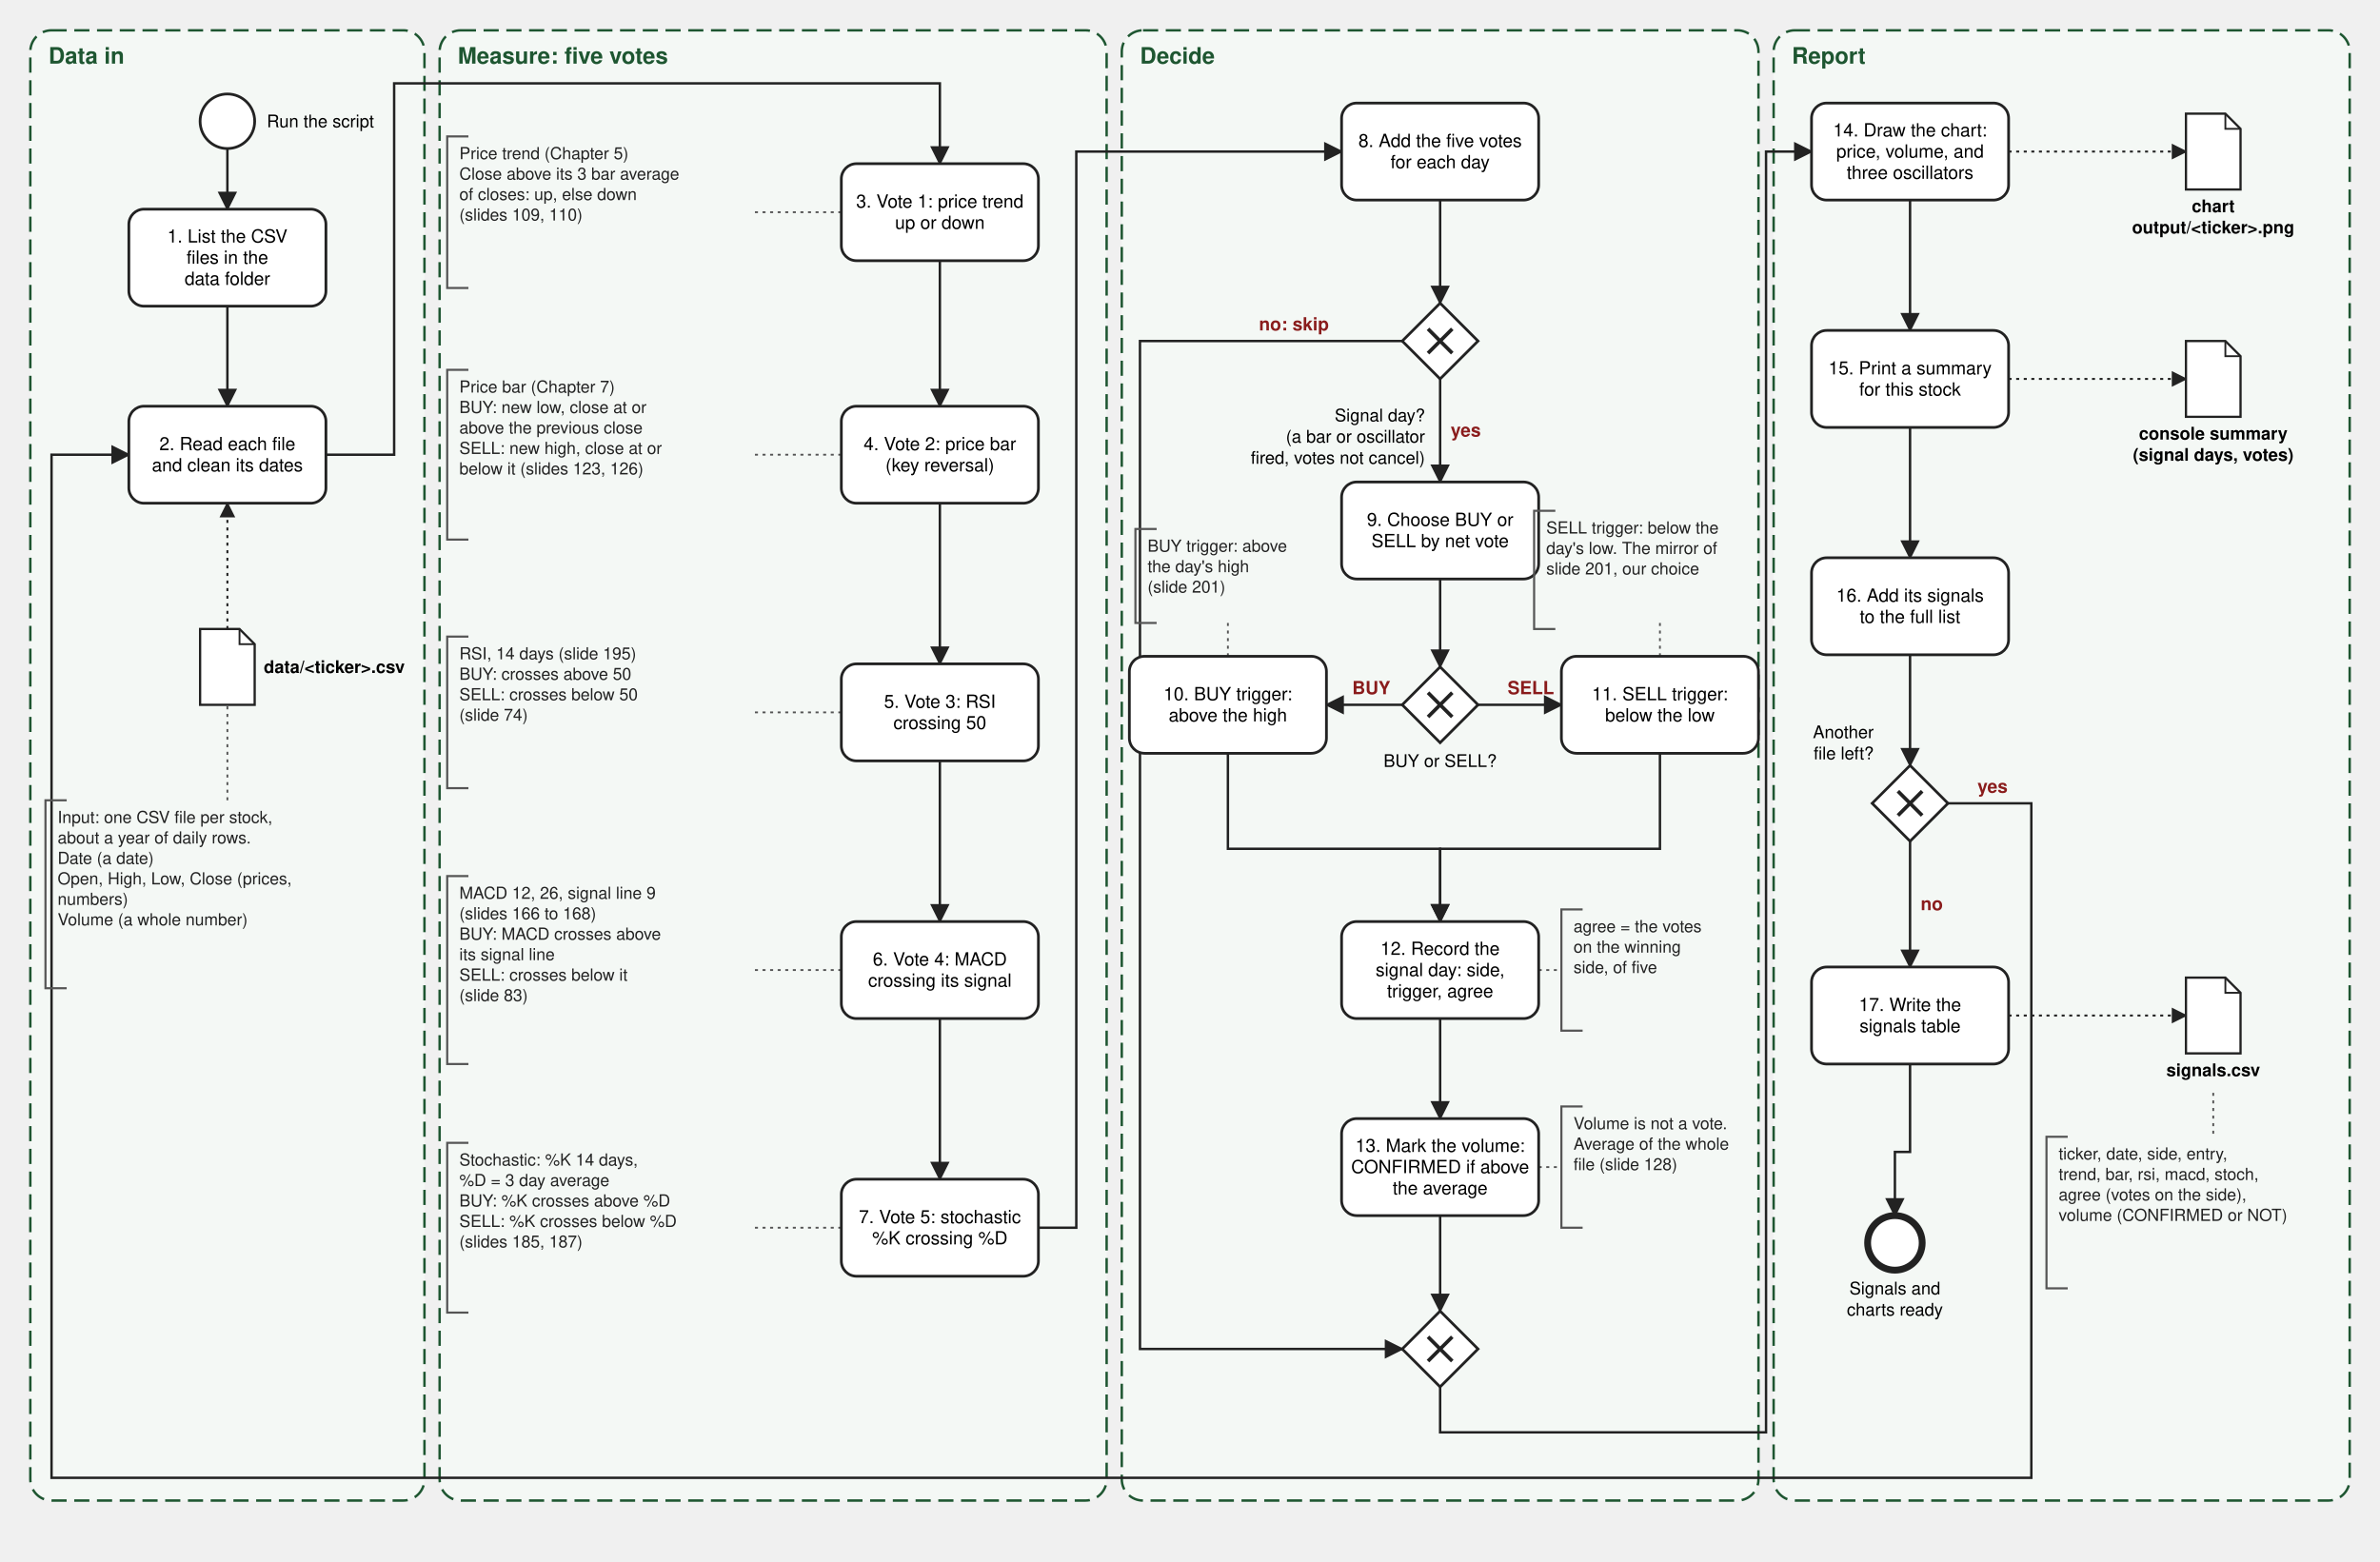
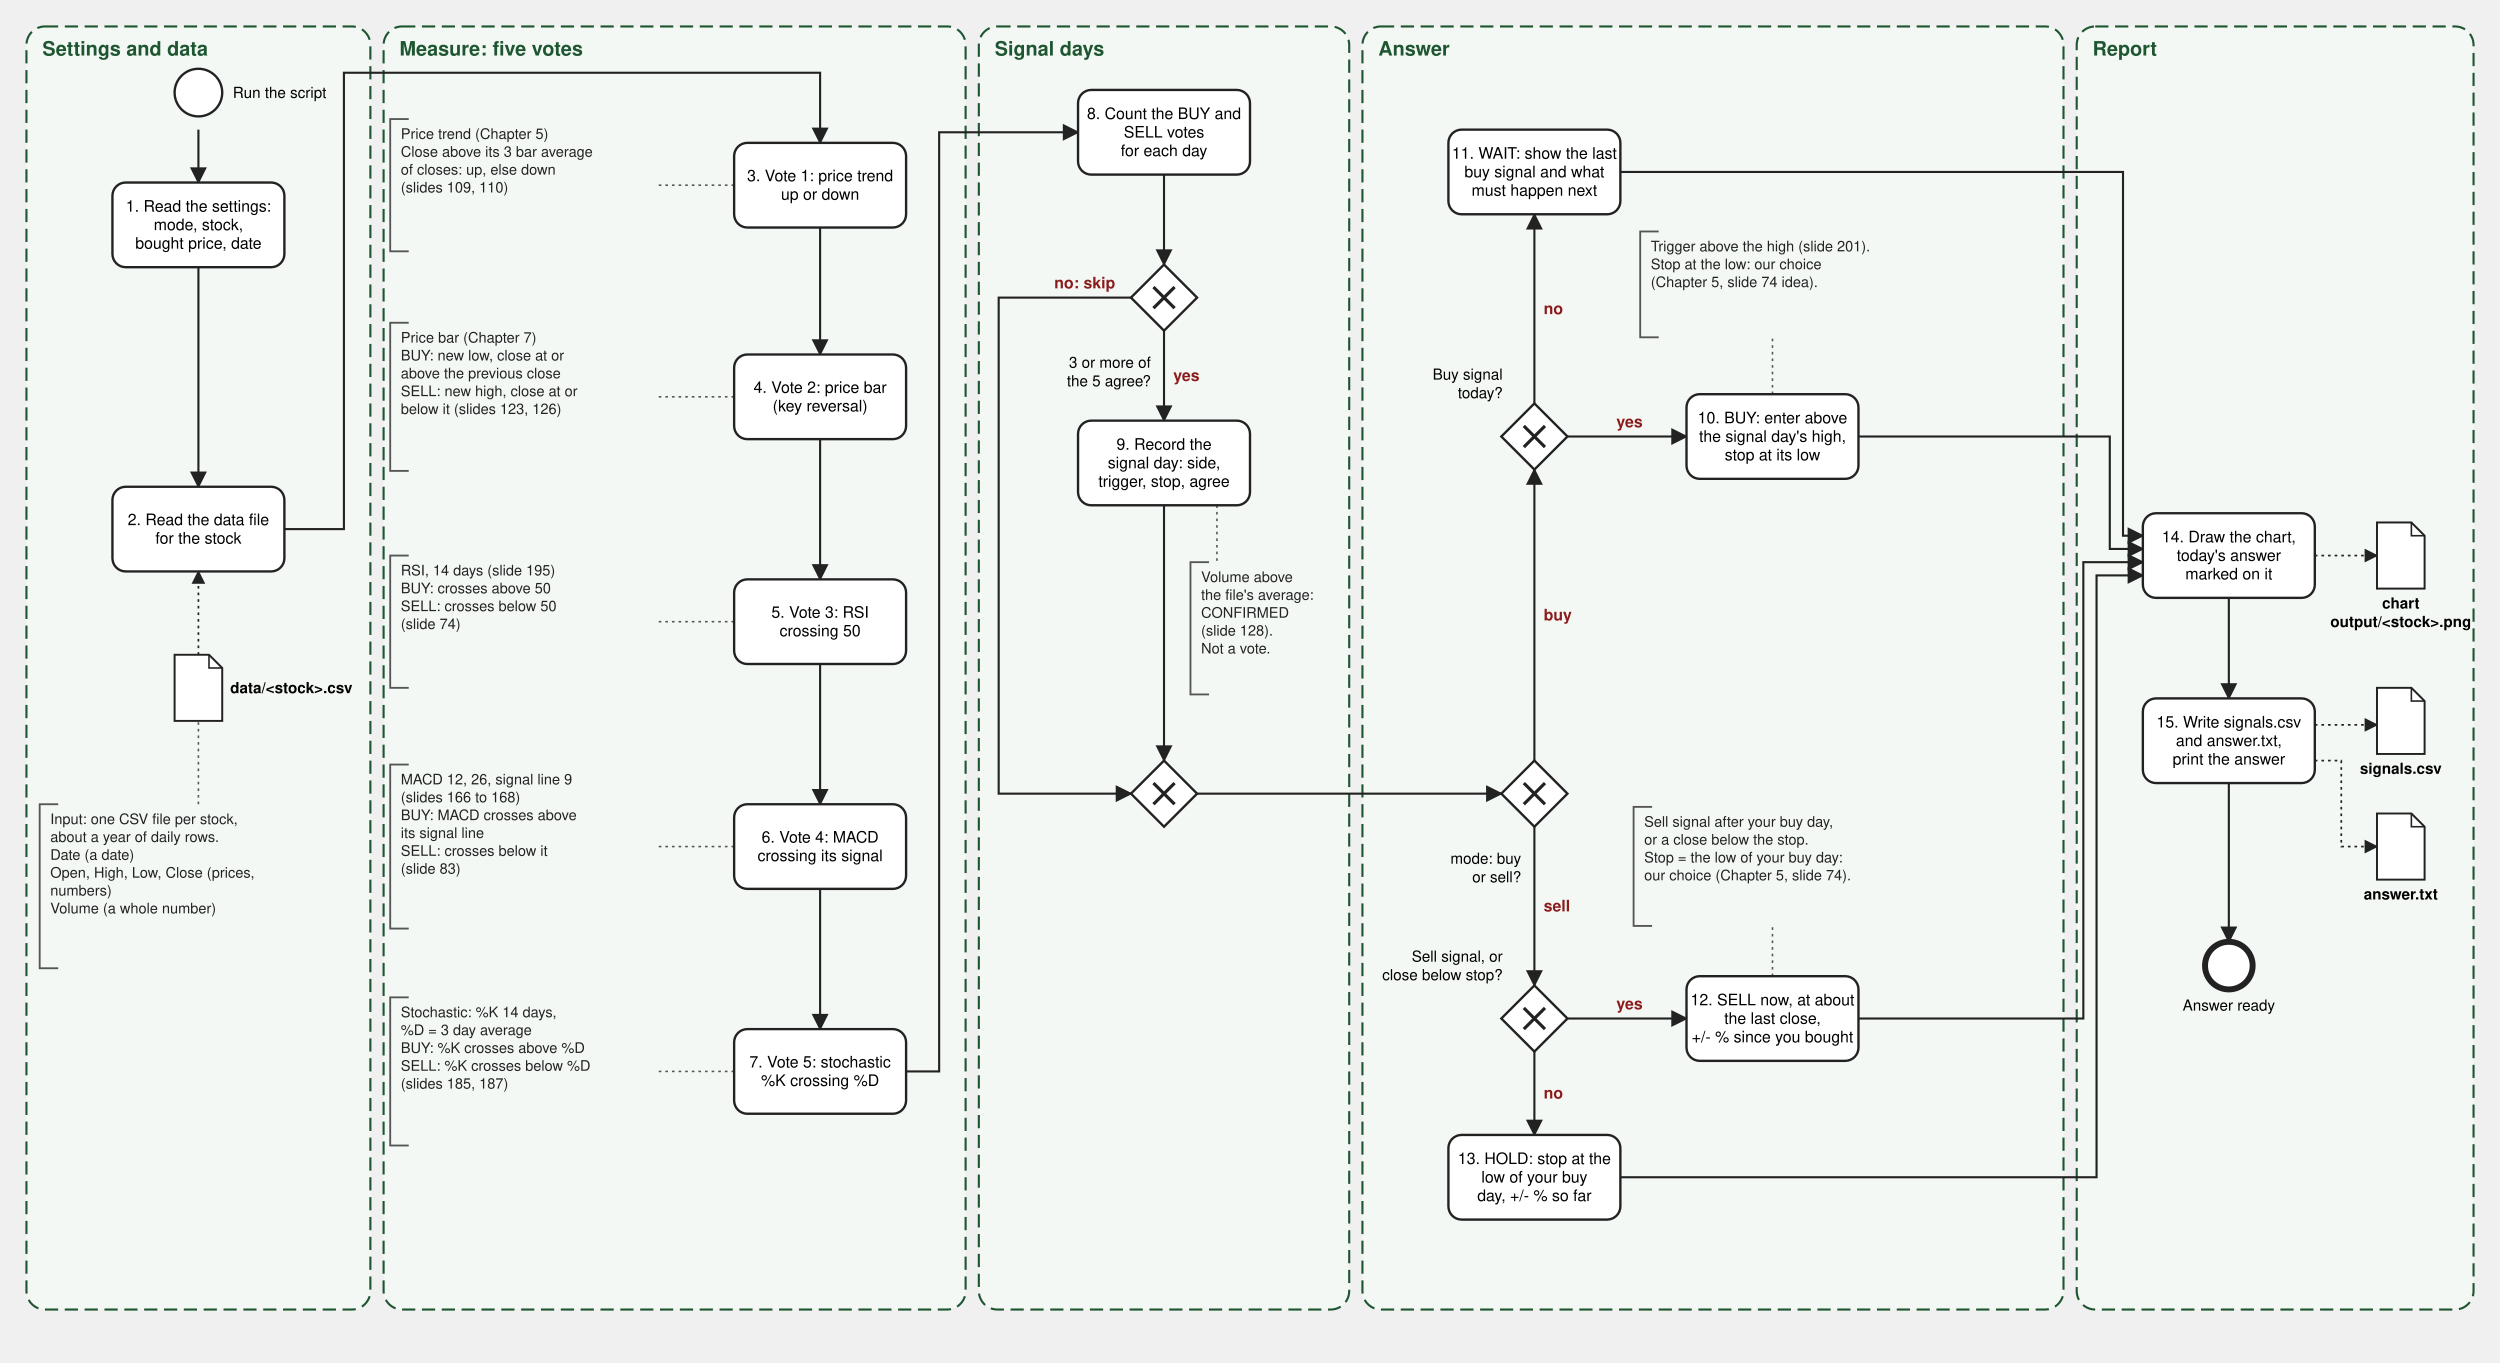
- <svg xmlns="http://www.w3.org/2000/svg" viewBox="-10 0 1570 1030" width="1570" height="1030" font-family="Helvetica, Arial, sans-serif" font-size="12">
+ <svg xmlns="http://www.w3.org/2000/svg" viewBox="-10 0 1890 1030" width="1890" height="1030" font-family="Helvetica, Arial, sans-serif" font-size="12">
  <defs>
    <marker id="ar" viewBox="0 0 10 10" refX="9" refY="5" markerWidth="8" markerHeight="8" orient="auto">
      <path d="M0,0 L10,5 L0,10 z" fill="#222" />
    </marker>
  </defs>
  <rect x="10" y="20" width="260" height="970" rx="14" fill="#f4f8f5" stroke="#1E5631" stroke-width="1.6" stroke-dasharray="10 5" />
-   <text x="22" y="42" font-size="15" font-weight="bold" fill="#1E5631">Data in</text>
+   <text x="22" y="42" font-size="15" font-weight="bold" fill="#1E5631">Settings and data</text>
  <rect x="280" y="20" width="440" height="970" rx="14" fill="#f4f8f5" stroke="#1E5631" stroke-width="1.6" stroke-dasharray="10 5" />
  <text x="292" y="42" font-size="15" font-weight="bold" fill="#1E5631">Measure: five votes</text>
-   <rect x="730" y="20" width="420" height="970" rx="14" fill="#f4f8f5" stroke="#1E5631" stroke-width="1.6" stroke-dasharray="10 5" />
-   <text x="742" y="42" font-size="15" font-weight="bold" fill="#1E5631">Decide</text>
-   <rect x="1160" y="20" width="380" height="970" rx="14" fill="#f4f8f5" stroke="#1E5631" stroke-width="1.6" stroke-dasharray="10 5" />
-   <text x="1172" y="42" font-size="15" font-weight="bold" fill="#1E5631">Report</text>
+   <rect x="730" y="20" width="280" height="970" rx="14" fill="#f4f8f5" stroke="#1E5631" stroke-width="1.6" stroke-dasharray="10 5" />
+   <text x="742" y="42" font-size="15" font-weight="bold" fill="#1E5631">Signal days</text>
+   <rect x="1020" y="20" width="530" height="970" rx="14" fill="#f4f8f5" stroke="#1E5631" stroke-width="1.6" stroke-dasharray="10 5" />
+   <text x="1032" y="42" font-size="15" font-weight="bold" fill="#1E5631">Answer</text>
+   <rect x="1560" y="20" width="300" height="970" rx="14" fill="#f4f8f5" stroke="#1E5631" stroke-width="1.6" stroke-dasharray="10 5" />
+   <text x="1572" y="42" font-size="15" font-weight="bold" fill="#1E5631">Report</text>
  <polyline points="140,98 140,138" fill="none" stroke="#222" stroke-width="1.6" marker-end="url(#ar)" />
-   <polyline points="140,202 140,268" fill="none" stroke="#222" stroke-width="1.6" marker-end="url(#ar)" />
-   <polyline points="140,415 140,332" fill="none" stroke="#222" stroke-width="1.3" stroke-dasharray="2 3" marker-end="url(#ar)" />
-   <polyline points="140,528 140,465" fill="none" stroke="#555" stroke-width="1.2" stroke-dasharray="2 3" />
-   <polyline points="205,300 250,300 250,55 610,55 610,108" fill="none" stroke="#222" stroke-width="1.6" marker-end="url(#ar)" />
+   <polyline points="140,202 140,368" fill="none" stroke="#222" stroke-width="1.6" marker-end="url(#ar)" />
+   <polyline points="140,495 140,432" fill="none" stroke="#222" stroke-width="1.3" stroke-dasharray="2 3" marker-end="url(#ar)" />
+   <polyline points="140,608 140,545" fill="none" stroke="#555" stroke-width="1.2" stroke-dasharray="2 3" />
+   <polyline points="205,400 250,400 250,55 610,55 610,108" fill="none" stroke="#222" stroke-width="1.6" marker-end="url(#ar)" />
  <polyline points="545,140 485,140" fill="none" stroke="#555" stroke-width="1.2" stroke-dasharray="2 3" />
  <polyline points="610,172 610,268" fill="none" stroke="#222" stroke-width="1.6" marker-end="url(#ar)" />
  <polyline points="545,300 485,300" fill="none" stroke="#555" stroke-width="1.2" stroke-dasharray="2 3" />
  <polyline points="610,332 610,438" fill="none" stroke="#222" stroke-width="1.6" marker-end="url(#ar)" />
  <polyline points="545,470 485,470" fill="none" stroke="#555" stroke-width="1.2" stroke-dasharray="2 3" />
  <polyline points="610,502 610,608" fill="none" stroke="#222" stroke-width="1.6" marker-end="url(#ar)" />
  <polyline points="545,640 485,640" fill="none" stroke="#555" stroke-width="1.2" stroke-dasharray="2 3" />
  <polyline points="610,672 610,778" fill="none" stroke="#222" stroke-width="1.6" marker-end="url(#ar)" />
  <polyline points="545,810 485,810" fill="none" stroke="#555" stroke-width="1.2" stroke-dasharray="2 3" />
-   <polyline points="675,810 700,810 700,100 875,100" fill="none" stroke="#222" stroke-width="1.6" marker-end="url(#ar)" />
-   <polyline points="940,132 940,200" fill="none" stroke="#222" stroke-width="1.6" marker-end="url(#ar)" />
-   <polyline points="940,250 940,318" fill="none" stroke="#222" stroke-width="1.6" marker-end="url(#ar)" />
-   <text x="947" y="288" font-size="12" font-weight="bold" fill="#8a1c1c">yes</text>
-   <polyline points="940,382 940,440" fill="none" stroke="#222" stroke-width="1.6" marker-end="url(#ar)" />
-   <polyline points="915,465 865,465" fill="none" stroke="#222" stroke-width="1.6" marker-end="url(#ar)" />
-   <text x="882" y="458" font-size="12" font-weight="bold" fill="#8a1c1c">BUY</text>
-   <polyline points="965,465 1020,465" fill="none" stroke="#222" stroke-width="1.6" marker-end="url(#ar)" />
-   <text x="984.5" y="458" font-size="12" font-weight="bold" fill="#8a1c1c">SELL</text>
-   <polyline points="800,433 800,411" fill="none" stroke="#555" stroke-width="1.2" stroke-dasharray="2 3" />
-   <polyline points="1085,433 1085,411" fill="none" stroke="#555" stroke-width="1.2" stroke-dasharray="2 3" />
-   <polyline points="800,497 800,560 940,560 940,608" fill="none" stroke="#222" stroke-width="1.6" marker-end="url(#ar)" />
-   <polyline points="1085,497 1085,560 940,560 940,608" fill="none" stroke="#222" stroke-width="1.6" marker-end="url(#ar)" />
-   <polyline points="1005,640 1020,640" fill="none" stroke="#555" stroke-width="1.2" stroke-dasharray="2 3" />
-   <polyline points="940,672 940,738" fill="none" stroke="#222" stroke-width="1.6" marker-end="url(#ar)" />
-   <polyline points="1005,770 1020,770" fill="none" stroke="#555" stroke-width="1.2" stroke-dasharray="2 3" />
-   <polyline points="940,802 940,865" fill="none" stroke="#222" stroke-width="1.6" marker-end="url(#ar)" />
-   <polyline points="915,225 742,225 742,890 915,890" fill="none" stroke="#222" stroke-width="1.6" marker-end="url(#ar)" />
-   <text x="820.5" y="218" font-size="12" font-weight="bold" fill="#8a1c1c">no: skip</text>
-   <polyline points="940,915 940,945 1155,945 1155,100 1185,100" fill="none" stroke="#222" stroke-width="1.6" marker-end="url(#ar)" />
-   <polyline points="1250,132 1250,218" fill="none" stroke="#222" stroke-width="1.6" marker-end="url(#ar)" />
-   <polyline points="1250,282 1250,368" fill="none" stroke="#222" stroke-width="1.6" marker-end="url(#ar)" />
-   <polyline points="1250,432 1250,505" fill="none" stroke="#222" stroke-width="1.6" marker-end="url(#ar)" />
-   <polyline points="1315,100 1432,100" fill="none" stroke="#222" stroke-width="1.3" stroke-dasharray="2 3" marker-end="url(#ar)" />
-   <polyline points="1315,250 1432,250" fill="none" stroke="#222" stroke-width="1.3" stroke-dasharray="2 3" marker-end="url(#ar)" />
-   <polyline points="1250,555 1250,638" fill="none" stroke="#222" stroke-width="1.6" marker-end="url(#ar)" />
-   <text x="1257" y="600.5" font-size="12" font-weight="bold" fill="#8a1c1c">no</text>
-   <polyline points="1315,670 1432,670" fill="none" stroke="#222" stroke-width="1.3" stroke-dasharray="2 3" marker-end="url(#ar)" />
-   <polyline points="1450,721 1450,750" fill="none" stroke="#555" stroke-width="1.2" stroke-dasharray="2 3" />
-   <polyline points="1250,702 1250,760 1240,760 1240,802" fill="none" stroke="#222" stroke-width="1.6" marker-end="url(#ar)" />
-   <polyline points="1275,530 1330,530 1330,975 24,975 24,300 75,300" fill="none" stroke="#222" stroke-width="1.6" marker-end="url(#ar)" />
-   <text x="1294.5" y="523" font-size="12" font-weight="bold" fill="#8a1c1c">yes</text>
-   <circle cx="140" cy="80" r="18" fill="#fff" stroke="#222" stroke-width="1.8" />
-   <text x="166" y="84" text-anchor="start" font-size="11.5">Run the script</text>
+   <polyline points="675,810 700,810 700,100 805,100" fill="none" stroke="#222" stroke-width="1.6" marker-end="url(#ar)" />
+   <polyline points="870,132 870,200" fill="none" stroke="#222" stroke-width="1.6" marker-end="url(#ar)" />
+   <polyline points="870,250 870,318" fill="none" stroke="#222" stroke-width="1.6" marker-end="url(#ar)" />
+   <text x="877" y="288" font-size="12" font-weight="bold" fill="#8a1c1c">yes</text>
+   <polyline points="910,382 910,425" fill="none" stroke="#555" stroke-width="1.2" stroke-dasharray="2 3" />
+   <polyline points="870,382 870,575" fill="none" stroke="#222" stroke-width="1.6" marker-end="url(#ar)" />
+   <polyline points="845,225 745,225 745,600 845,600" fill="none" stroke="#222" stroke-width="1.6" marker-end="url(#ar)" />
+   <text x="787" y="218" font-size="12" font-weight="bold" fill="#8a1c1c">no: skip</text>
+   <polyline points="895,600 1125,600" fill="none" stroke="#222" stroke-width="1.6" marker-end="url(#ar)" />
+   <polyline points="1150,575 1150,355" fill="none" stroke="#222" stroke-width="1.6" marker-end="url(#ar)" />
+   <text x="1157" y="469" font-size="12" font-weight="bold" fill="#8a1c1c">buy</text>
+   <polyline points="1175,330 1265,330" fill="none" stroke="#222" stroke-width="1.6" marker-end="url(#ar)" />
+   <text x="1212" y="323" font-size="12" font-weight="bold" fill="#8a1c1c">yes</text>
+   <polyline points="1330,298 1330,255" fill="none" stroke="#555" stroke-width="1.2" stroke-dasharray="2 3" />
+   <polyline points="1150,305 1150,162" fill="none" stroke="#222" stroke-width="1.6" marker-end="url(#ar)" />
+   <text x="1157" y="237.5" font-size="12" font-weight="bold" fill="#8a1c1c">no</text>
+   <polyline points="1150,625 1150,745" fill="none" stroke="#222" stroke-width="1.6" marker-end="url(#ar)" />
+   <text x="1157" y="689" font-size="12" font-weight="bold" fill="#8a1c1c">sell</text>
+   <polyline points="1175,770 1265,770" fill="none" stroke="#222" stroke-width="1.6" marker-end="url(#ar)" />
+   <text x="1212" y="763" font-size="12" font-weight="bold" fill="#8a1c1c">yes</text>
+   <polyline points="1330,738 1330,700" fill="none" stroke="#555" stroke-width="1.2" stroke-dasharray="2 3" />
+   <polyline points="1150,795 1150,858" fill="none" stroke="#222" stroke-width="1.6" marker-end="url(#ar)" />
+   <text x="1157" y="830.5" font-size="12" font-weight="bold" fill="#8a1c1c">no</text>
+   <polyline points="1215,130 1595,130 1595,405 1610,405" fill="none" stroke="#222" stroke-width="1.6" marker-end="url(#ar)" />
+   <polyline points="1395,330 1585,330 1585,415 1610,415" fill="none" stroke="#222" stroke-width="1.6" marker-end="url(#ar)" />
+   <polyline points="1395,770 1565,770 1565,425 1610,425" fill="none" stroke="#222" stroke-width="1.6" marker-end="url(#ar)" />
+   <polyline points="1215,890 1575,890 1575,435 1610,435" fill="none" stroke="#222" stroke-width="1.6" marker-end="url(#ar)" />
+   <polyline points="1675,452 1675,528" fill="none" stroke="#222" stroke-width="1.6" marker-end="url(#ar)" />
+   <polyline points="1740,420 1787,420" fill="none" stroke="#222" stroke-width="1.3" stroke-dasharray="2 3" marker-end="url(#ar)" />
+   <polyline points="1740,548 1787,548" fill="none" stroke="#222" stroke-width="1.3" stroke-dasharray="2 3" marker-end="url(#ar)" />
+   <polyline points="1740,575 1760,575 1760,640 1787,640" fill="none" stroke="#222" stroke-width="1.3" stroke-dasharray="2 3" marker-end="url(#ar)" />
+   <polyline points="1675,592 1675,712" fill="none" stroke="#222" stroke-width="1.6" marker-end="url(#ar)" />
+   <circle cx="140" cy="70" r="18" fill="#fff" stroke="#222" stroke-width="1.8" />
+   <text x="166" y="74" text-anchor="start" font-size="11.5">Run the script</text>
  <rect x="75" y="138" width="130" height="64" rx="10" fill="#fff" stroke="#222" stroke-width="1.8" />
-   <text x="140" y="160" text-anchor="middle" font-size="12">1. List the CSV</text>
-   <text x="140" y="174" text-anchor="middle" font-size="12">files in the</text>
-   <text x="140" y="188" text-anchor="middle" font-size="12">data folder</text>
-   <rect x="75" y="268" width="130" height="64" rx="10" fill="#fff" stroke="#222" stroke-width="1.8" />
-   <text x="140" y="297" text-anchor="middle" font-size="12">2. Read each file</text>
-   <text x="140" y="311" text-anchor="middle" font-size="12">and clean its dates</text>
-   <path d="M122,415 L148,415 L158,425 L158,465 L122,465 Z" fill="#fff" stroke="#222" stroke-width="1.5" />
-   <path d="M148,415 L148,425 L158,425" fill="none" stroke="#222" stroke-width="1.2" />
-   <text x="164" y="444" text-anchor="start" font-size="11.5" font-weight="bold">data/&lt;ticker&gt;.csv</text>
-   <path d="M34,528 L20,528 L20,652 L34,652" fill="none" stroke="#555" stroke-width="1.4" />
-   <text x="28" y="543" font-size="11" fill="#222">Input: one CSV file per stock,</text>
-   <text x="28" y="556.5" font-size="11" fill="#222">about a year of daily rows.</text>
-   <text x="28" y="570" font-size="11" fill="#222">Date (a date)</text>
-   <text x="28" y="583.5" font-size="11" fill="#222">Open, High, Low, Close (prices,</text>
-   <text x="28" y="597" font-size="11" fill="#222">numbers)</text>
-   <text x="28" y="610.5" font-size="11" fill="#222">Volume (a whole number)</text>
+   <text x="140" y="160" text-anchor="middle" font-size="12">1. Read the settings:</text>
+   <text x="140" y="174" text-anchor="middle" font-size="12">mode, stock,</text>
+   <text x="140" y="188" text-anchor="middle" font-size="12">bought price, date</text>
+   <rect x="75" y="368" width="130" height="64" rx="10" fill="#fff" stroke="#222" stroke-width="1.8" />
+   <text x="140" y="397" text-anchor="middle" font-size="12">2. Read the data file</text>
+   <text x="140" y="411" text-anchor="middle" font-size="12">for the stock</text>
+   <path d="M122,495 L148,495 L158,505 L158,545 L122,545 Z" fill="#fff" stroke="#222" stroke-width="1.5" />
+   <path d="M148,495 L148,505 L158,505" fill="none" stroke="#222" stroke-width="1.2" />
+   <text x="164" y="524" text-anchor="start" font-size="11.5" font-weight="bold">data/&lt;stock&gt;.csv</text>
+   <path d="M34,608 L20,608 L20,732 L34,732" fill="none" stroke="#555" stroke-width="1.4" />
+   <text x="28" y="623" font-size="11" fill="#222">Input: one CSV file per stock,</text>
+   <text x="28" y="636.5" font-size="11" fill="#222">about a year of daily rows.</text>
+   <text x="28" y="650" font-size="11" fill="#222">Date (a date)</text>
+   <text x="28" y="663.5" font-size="11" fill="#222">Open, High, Low, Close (prices,</text>
+   <text x="28" y="677" font-size="11" fill="#222">numbers)</text>
+   <text x="28" y="690.5" font-size="11" fill="#222">Volume (a whole number)</text>
  <path d="M299,90 L285,90 L285,190 L299,190" fill="none" stroke="#555" stroke-width="1.4" />
  <text x="293" y="105" font-size="11" fill="#222">Price trend (Chapter 5)</text>
  <text x="293" y="118.5" font-size="11" fill="#222">Close above its 3 bar average</text>
  <text x="293" y="132" font-size="11" fill="#222">of closes: up, else down</text>
  <text x="293" y="145.5" font-size="11" fill="#222">(slides 109, 110)</text>
  <rect x="545" y="108" width="130" height="64" rx="10" fill="#fff" stroke="#222" stroke-width="1.8" />
  <text x="610" y="137" text-anchor="middle" font-size="12">3. Vote 1: price trend</text>
  <text x="610" y="151" text-anchor="middle" font-size="12">up or down</text>
  <path d="M299,244 L285,244 L285,356 L299,356" fill="none" stroke="#555" stroke-width="1.4" />
  <text x="293" y="259" font-size="11" fill="#222">Price bar (Chapter 7)</text>
  <text x="293" y="272.5" font-size="11" fill="#222">BUY: new low, close at or</text>
  <text x="293" y="286" font-size="11" fill="#222">above the previous close</text>
  <text x="293" y="299.5" font-size="11" fill="#222">SELL: new high, close at or</text>
  <text x="293" y="313" font-size="11" fill="#222">below it (slides 123, 126)</text>
  <rect x="545" y="268" width="130" height="64" rx="10" fill="#fff" stroke="#222" stroke-width="1.8" />
  <text x="610" y="297" text-anchor="middle" font-size="12">4. Vote 2: price bar</text>
  <text x="610" y="311" text-anchor="middle" font-size="12">(key reversal)</text>
  <path d="M299,420 L285,420 L285,520 L299,520" fill="none" stroke="#555" stroke-width="1.4" />
  <text x="293" y="435" font-size="11" fill="#222">RSI, 14 days (slide 195)</text>
  <text x="293" y="448.5" font-size="11" fill="#222">BUY: crosses above 50</text>
  <text x="293" y="462" font-size="11" fill="#222">SELL: crosses below 50</text>
  <text x="293" y="475.5" font-size="11" fill="#222">(slide 74)</text>
  <rect x="545" y="438" width="130" height="64" rx="10" fill="#fff" stroke="#222" stroke-width="1.8" />
  <text x="610" y="467" text-anchor="middle" font-size="12">5. Vote 3: RSI</text>
  <text x="610" y="481" text-anchor="middle" font-size="12">crossing 50</text>
  <path d="M299,578 L285,578 L285,702 L299,702" fill="none" stroke="#555" stroke-width="1.4" />
  <text x="293" y="593" font-size="11" fill="#222">MACD 12, 26, signal line 9</text>
  <text x="293" y="606.5" font-size="11" fill="#222">(slides 166 to 168)</text>
  <text x="293" y="620" font-size="11" fill="#222">BUY: MACD crosses above</text>
  <text x="293" y="633.5" font-size="11" fill="#222">its signal line</text>
  <text x="293" y="647" font-size="11" fill="#222">SELL: crosses below it</text>
  <text x="293" y="660.5" font-size="11" fill="#222">(slide 83)</text>
  <rect x="545" y="608" width="130" height="64" rx="10" fill="#fff" stroke="#222" stroke-width="1.8" />
  <text x="610" y="637" text-anchor="middle" font-size="12">6. Vote 4: MACD</text>
  <text x="610" y="651" text-anchor="middle" font-size="12">crossing its signal</text>
  <path d="M299,754 L285,754 L285,866 L299,866" fill="none" stroke="#555" stroke-width="1.4" />
  <text x="293" y="769" font-size="11" fill="#222">Stochastic: %K 14 days,</text>
  <text x="293" y="782.5" font-size="11" fill="#222">%D = 3 day average</text>
  <text x="293" y="796" font-size="11" fill="#222">BUY: %K crosses above %D</text>
  <text x="293" y="809.5" font-size="11" fill="#222">SELL: %K crosses below %D</text>
  <text x="293" y="823" font-size="11" fill="#222">(slides 185, 187)</text>
  <rect x="545" y="778" width="130" height="64" rx="10" fill="#fff" stroke="#222" stroke-width="1.8" />
  <text x="610" y="807" text-anchor="middle" font-size="12">7. Vote 5: stochastic</text>
  <text x="610" y="821" text-anchor="middle" font-size="12">%K crossing %D</text>
-   <rect x="875" y="68" width="130" height="64" rx="10" fill="#fff" stroke="#222" stroke-width="1.8" />
-   <text x="940" y="97" text-anchor="middle" font-size="12">8. Add the five votes</text>
-   <text x="940" y="111" text-anchor="middle" font-size="12">for each day</text>
-   <polygon points="940,200 965,225 940,250 915,225" fill="#fff" stroke="#222" stroke-width="1.8" />
-   <path d="M932,217 L948,233 M948,217 L932,233" stroke="#222" stroke-width="2.4" />
-   <text x="930" y="278" text-anchor="end" font-size="11.5">Signal day?</text>
-   <text x="930" y="292" text-anchor="end" font-size="11.5">(a bar or oscillator</text>
-   <text x="930" y="306" text-anchor="end" font-size="11.5">fired, votes not cancel)</text>
-   <rect x="875" y="318" width="130" height="64" rx="10" fill="#fff" stroke="#222" stroke-width="1.8" />
-   <text x="940" y="347" text-anchor="middle" font-size="12">9. Choose BUY or</text>
-   <text x="940" y="361" text-anchor="middle" font-size="12">SELL by net vote</text>
-   <polygon points="940,440 965,465 940,490 915,465" fill="#fff" stroke="#222" stroke-width="1.8" />
-   <path d="M932,457 L948,473 M948,457 L932,473" stroke="#222" stroke-width="2.4" />
-   <text x="940" y="506" text-anchor="middle" font-size="11.5">BUY or SELL?</text>
-   <path d="M753,349 L739,349 L739,411 L753,411" fill="none" stroke="#555" stroke-width="1.4" />
-   <text x="747" y="364" font-size="11" fill="#222">BUY trigger: above</text>
-   <text x="747" y="377.5" font-size="11" fill="#222">the day's high</text>
-   <text x="747" y="391" font-size="11" fill="#222">(slide 201)</text>
-   <path d="M1016,337 L1002,337 L1002,415 L1016,415" fill="none" stroke="#555" stroke-width="1.4" />
-   <text x="1010" y="352" font-size="11" fill="#222">SELL trigger: below the</text>
-   <text x="1010" y="365.5" font-size="11" fill="#222">day's low. The mirror of</text>
-   <text x="1010" y="379" font-size="11" fill="#222">slide 201, our choice</text>
-   <rect x="735" y="433" width="130" height="64" rx="10" fill="#fff" stroke="#222" stroke-width="1.8" />
-   <text x="800" y="462" text-anchor="middle" font-size="12">10. BUY trigger:</text>
-   <text x="800" y="476" text-anchor="middle" font-size="12">above the high</text>
-   <rect x="1020" y="433" width="130" height="64" rx="10" fill="#fff" stroke="#222" stroke-width="1.8" />
-   <text x="1085" y="462" text-anchor="middle" font-size="12">11. SELL trigger:</text>
-   <text x="1085" y="476" text-anchor="middle" font-size="12">below the low</text>
-   <rect x="875" y="608" width="130" height="64" rx="10" fill="#fff" stroke="#222" stroke-width="1.8" />
-   <text x="940" y="630" text-anchor="middle" font-size="12">12. Record the</text>
-   <text x="940" y="644" text-anchor="middle" font-size="12">signal day: side,</text>
-   <text x="940" y="658" text-anchor="middle" font-size="12">trigger, agree</text>
-   <path d="M1034,600 L1020,600 L1020,680 L1034,680" fill="none" stroke="#555" stroke-width="1.4" />
-   <text x="1028" y="615" font-size="11" fill="#222">agree = the votes</text>
-   <text x="1028" y="628.5" font-size="11" fill="#222">on the winning</text>
-   <text x="1028" y="642" font-size="11" fill="#222">side, of five</text>
-   <rect x="875" y="738" width="130" height="64" rx="10" fill="#fff" stroke="#222" stroke-width="1.8" />
-   <text x="940" y="760" text-anchor="middle" font-size="12">13. Mark the volume:</text>
-   <text x="940" y="774" text-anchor="middle" font-size="12">CONFIRMED if above</text>
-   <text x="940" y="788" text-anchor="middle" font-size="12">the average</text>
-   <path d="M1034,730 L1020,730 L1020,810 L1034,810" fill="none" stroke="#555" stroke-width="1.4" />
-   <text x="1028" y="745" font-size="11" fill="#222">Volume is not a vote.</text>
-   <text x="1028" y="758.5" font-size="11" fill="#222">Average of the whole</text>
-   <text x="1028" y="772" font-size="11" fill="#222">file (slide 128)</text>
-   <polygon points="940,865 965,890 940,915 915,890" fill="#fff" stroke="#222" stroke-width="1.8" />
-   <path d="M932,882 L948,898 M948,882 L932,898" stroke="#222" stroke-width="2.4" />
-   <text x="972" y="894" text-anchor="start" font-size="11.5" />
-   <rect x="1185" y="68" width="130" height="64" rx="10" fill="#fff" stroke="#222" stroke-width="1.8" />
-   <text x="1250" y="90" text-anchor="middle" font-size="12">14. Draw the chart:</text>
-   <text x="1250" y="104" text-anchor="middle" font-size="12">price, volume, and</text>
-   <text x="1250" y="118" text-anchor="middle" font-size="12">three oscillators</text>
-   <path d="M1432,75 L1458,75 L1468,85 L1468,125 L1432,125 Z" fill="#fff" stroke="#222" stroke-width="1.5" />
-   <path d="M1458,75 L1458,85 L1468,85" fill="none" stroke="#222" stroke-width="1.2" />
-   <text x="1450" y="140" text-anchor="middle" font-size="11.5" font-weight="bold">chart</text>
-   <text x="1450" y="154" text-anchor="middle" font-size="11.5" font-weight="bold">output/&lt;ticker&gt;.png</text>
-   <rect x="1185" y="218" width="130" height="64" rx="10" fill="#fff" stroke="#222" stroke-width="1.8" />
-   <text x="1250" y="247" text-anchor="middle" font-size="12">15. Print a summary</text>
-   <text x="1250" y="261" text-anchor="middle" font-size="12">for this stock</text>
-   <path d="M1432,225 L1458,225 L1468,235 L1468,275 L1432,275 Z" fill="#fff" stroke="#222" stroke-width="1.5" />
-   <path d="M1458,225 L1458,235 L1468,235" fill="none" stroke="#222" stroke-width="1.2" />
-   <text x="1450" y="290" text-anchor="middle" font-size="11.5" font-weight="bold">console summary</text>
-   <text x="1450" y="304" text-anchor="middle" font-size="11.5" font-weight="bold">(signal days, votes)</text>
-   <rect x="1185" y="368" width="130" height="64" rx="10" fill="#fff" stroke="#222" stroke-width="1.8" />
-   <text x="1250" y="397" text-anchor="middle" font-size="12">16. Add its signals</text>
-   <text x="1250" y="411" text-anchor="middle" font-size="12">to the full list</text>
-   <polygon points="1250,505 1275,530 1250,555 1225,530" fill="#fff" stroke="#222" stroke-width="1.8" />
-   <path d="M1242,522 L1258,538 M1258,522 L1242,538" stroke="#222" stroke-width="2.4" />
-   <text x="1226" y="487" text-anchor="end" font-size="11.5">Another</text>
-   <text x="1226" y="501" text-anchor="end" font-size="11.5">file left?</text>
-   <rect x="1185" y="638" width="130" height="64" rx="10" fill="#fff" stroke="#222" stroke-width="1.8" />
-   <text x="1250" y="667" text-anchor="middle" font-size="12">17. Write the</text>
-   <text x="1250" y="681" text-anchor="middle" font-size="12">signals table</text>
-   <path d="M1432,645 L1458,645 L1468,655 L1468,695 L1432,695 Z" fill="#fff" stroke="#222" stroke-width="1.5" />
-   <path d="M1458,645 L1458,655 L1468,655" fill="none" stroke="#222" stroke-width="1.2" />
-   <text x="1450" y="710" text-anchor="middle" font-size="11.5" font-weight="bold">signals.csv</text>
-   <path d="M1354,750 L1340,750 L1340,850 L1354,850" fill="none" stroke="#555" stroke-width="1.4" />
-   <text x="1348" y="765" font-size="11" fill="#222">ticker, date, side, entry,</text>
-   <text x="1348" y="778.5" font-size="11" fill="#222">trend, bar, rsi, macd, stoch,</text>
-   <text x="1348" y="792" font-size="11" fill="#222">agree (votes on the side),</text>
-   <text x="1348" y="805.5" font-size="11" fill="#222">volume (CONFIRMED or NOT)</text>
-   <circle cx="1240" cy="820" r="18" fill="#fff" stroke="#222" stroke-width="4.5" />
-   <text x="1240" y="854" text-anchor="middle" font-size="11.5">Signals and</text>
-   <text x="1240" y="868" text-anchor="middle" font-size="11.5">charts ready</text>
+   <rect x="805" y="68" width="130" height="64" rx="10" fill="#fff" stroke="#222" stroke-width="1.8" />
+   <text x="870" y="90" text-anchor="middle" font-size="12">8. Count the BUY and</text>
+   <text x="870" y="104" text-anchor="middle" font-size="12">SELL votes</text>
+   <text x="870" y="118" text-anchor="middle" font-size="12">for each day</text>
+   <polygon points="870,200 895,225 870,250 845,225" fill="#fff" stroke="#222" stroke-width="1.8" />
+   <path d="M862,217 L878,233 M878,217 L862,233" stroke="#222" stroke-width="2.4" />
+   <text x="860" y="278" text-anchor="end" font-size="11.5">3 or more of</text>
+   <text x="860" y="292" text-anchor="end" font-size="11.5">the 5 agree?</text>
+   <rect x="805" y="318" width="130" height="64" rx="10" fill="#fff" stroke="#222" stroke-width="1.8" />
+   <text x="870" y="340" text-anchor="middle" font-size="12">9. Record the</text>
+   <text x="870" y="354" text-anchor="middle" font-size="12">signal day: side,</text>
+   <text x="870" y="368" text-anchor="middle" font-size="12">trigger, stop, agree</text>
+   <path d="M904,425 L890,425 L890,525 L904,525" fill="none" stroke="#555" stroke-width="1.4" />
+   <text x="898" y="440" font-size="11" fill="#222">Volume above</text>
+   <text x="898" y="453.5" font-size="11" fill="#222">the file's average:</text>
+   <text x="898" y="467" font-size="11" fill="#222">CONFIRMED</text>
+   <text x="898" y="480.5" font-size="11" fill="#222">(slide 128).</text>
+   <text x="898" y="494" font-size="11" fill="#222">Not a vote.</text>
+   <polygon points="870,575 895,600 870,625 845,600" fill="#fff" stroke="#222" stroke-width="1.8" />
+   <path d="M862,592 L878,608 M878,592 L862,608" stroke="#222" stroke-width="2.4" />
+   <text x="902" y="604" text-anchor="start" font-size="11.5" />
+   <polygon points="1150,575 1175,600 1150,625 1125,600" fill="#fff" stroke="#222" stroke-width="1.8" />
+   <path d="M1142,592 L1158,608 M1158,592 L1142,608" stroke="#222" stroke-width="2.4" />
+   <text x="1140" y="653" text-anchor="end" font-size="11.5">mode: buy</text>
+   <text x="1140" y="667" text-anchor="end" font-size="11.5">or sell?</text>
+   <polygon points="1150,305 1175,330 1150,355 1125,330" fill="#fff" stroke="#222" stroke-width="1.8" />
+   <path d="M1142,322 L1158,338 M1158,322 L1142,338" stroke="#222" stroke-width="2.4" />
+   <text x="1126" y="287" text-anchor="end" font-size="11.5">Buy signal</text>
+   <text x="1126" y="301" text-anchor="end" font-size="11.5">today?</text>
+   <rect x="1265" y="298" width="130" height="64" rx="10" fill="#fff" stroke="#222" stroke-width="1.8" />
+   <text x="1330" y="320" text-anchor="middle" font-size="12">10. BUY: enter above</text>
+   <text x="1330" y="334" text-anchor="middle" font-size="12">the signal day's high,</text>
+   <text x="1330" y="348" text-anchor="middle" font-size="12">stop at its low</text>
+   <path d="M1244,175 L1230,175 L1230,255 L1244,255" fill="none" stroke="#555" stroke-width="1.4" />
+   <text x="1238" y="190" font-size="11" fill="#222">Trigger above the high (slide 201).</text>
+   <text x="1238" y="203.5" font-size="11" fill="#222">Stop at the low: our choice</text>
+   <text x="1238" y="217" font-size="11" fill="#222">(Chapter 5, slide 74 idea).</text>
+   <rect x="1085" y="98" width="130" height="64" rx="10" fill="#fff" stroke="#222" stroke-width="1.8" />
+   <text x="1150" y="120" text-anchor="middle" font-size="12">11. WAIT: show the last</text>
+   <text x="1150" y="134" text-anchor="middle" font-size="12">buy signal and what</text>
+   <text x="1150" y="148" text-anchor="middle" font-size="12">must happen next</text>
+   <polygon points="1150,745 1175,770 1150,795 1125,770" fill="#fff" stroke="#222" stroke-width="1.8" />
+   <path d="M1142,762 L1158,778 M1158,762 L1142,778" stroke="#222" stroke-width="2.4" />
+   <text x="1126" y="727" text-anchor="end" font-size="11.5">Sell signal, or</text>
+   <text x="1126" y="741" text-anchor="end" font-size="11.5">close below stop?</text>
+   <rect x="1265" y="738" width="130" height="64" rx="10" fill="#fff" stroke="#222" stroke-width="1.8" />
+   <text x="1330" y="760" text-anchor="middle" font-size="12">12. SELL now, at about</text>
+   <text x="1330" y="774" text-anchor="middle" font-size="12">the last close,</text>
+   <text x="1330" y="788" text-anchor="middle" font-size="12">+/- % since you bought</text>
+   <path d="M1239,610 L1225,610 L1225,700 L1239,700" fill="none" stroke="#555" stroke-width="1.4" />
+   <text x="1233" y="625" font-size="11" fill="#222">Sell signal after your buy day,</text>
+   <text x="1233" y="638.5" font-size="11" fill="#222">or a close below the stop.</text>
+   <text x="1233" y="652" font-size="11" fill="#222">Stop = the low of your buy day:</text>
+   <text x="1233" y="665.5" font-size="11" fill="#222">our choice (Chapter 5, slide 74).</text>
+   <rect x="1085" y="858" width="130" height="64" rx="10" fill="#fff" stroke="#222" stroke-width="1.8" />
+   <text x="1150" y="880" text-anchor="middle" font-size="12">13. HOLD: stop at the</text>
+   <text x="1150" y="894" text-anchor="middle" font-size="12">low of your buy</text>
+   <text x="1150" y="908" text-anchor="middle" font-size="12">day, +/- % so far</text>
+   <rect x="1610" y="388" width="130" height="64" rx="10" fill="#fff" stroke="#222" stroke-width="1.8" />
+   <text x="1675" y="410" text-anchor="middle" font-size="12">14. Draw the chart,</text>
+   <text x="1675" y="424" text-anchor="middle" font-size="12">today's answer</text>
+   <text x="1675" y="438" text-anchor="middle" font-size="12">marked on it</text>
+   <path d="M1787,395 L1813,395 L1823,405 L1823,445 L1787,445 Z" fill="#fff" stroke="#222" stroke-width="1.5" />
+   <path d="M1813,395 L1813,405 L1823,405" fill="none" stroke="#222" stroke-width="1.2" />
+   <text x="1805" y="460" text-anchor="middle" font-size="11.5" font-weight="bold">chart</text>
+   <text x="1805" y="474" text-anchor="middle" font-size="11.5" font-weight="bold">output/&lt;stock&gt;.png</text>
+   <rect x="1610" y="528" width="130" height="64" rx="10" fill="#fff" stroke="#222" stroke-width="1.8" />
+   <text x="1675" y="550" text-anchor="middle" font-size="12">15. Write signals.csv</text>
+   <text x="1675" y="564" text-anchor="middle" font-size="12">and answer.txt,</text>
+   <text x="1675" y="578" text-anchor="middle" font-size="12">print the answer</text>
+   <path d="M1787,520 L1813,520 L1823,530 L1823,570 L1787,570 Z" fill="#fff" stroke="#222" stroke-width="1.5" />
+   <path d="M1813,520 L1813,530 L1823,530" fill="none" stroke="#222" stroke-width="1.2" />
+   <text x="1805" y="585" text-anchor="middle" font-size="11.5" font-weight="bold">signals.csv</text>
+   <path d="M1787,615 L1813,615 L1823,625 L1823,665 L1787,665 Z" fill="#fff" stroke="#222" stroke-width="1.5" />
+   <path d="M1813,615 L1813,625 L1823,625" fill="none" stroke="#222" stroke-width="1.2" />
+   <text x="1805" y="680" text-anchor="middle" font-size="11.5" font-weight="bold">answer.txt</text>
+   <circle cx="1675" cy="730" r="18" fill="#fff" stroke="#222" stroke-width="4.5" />
+   <text x="1675" y="764" text-anchor="middle" font-size="11.5">Answer ready</text>
</svg>
